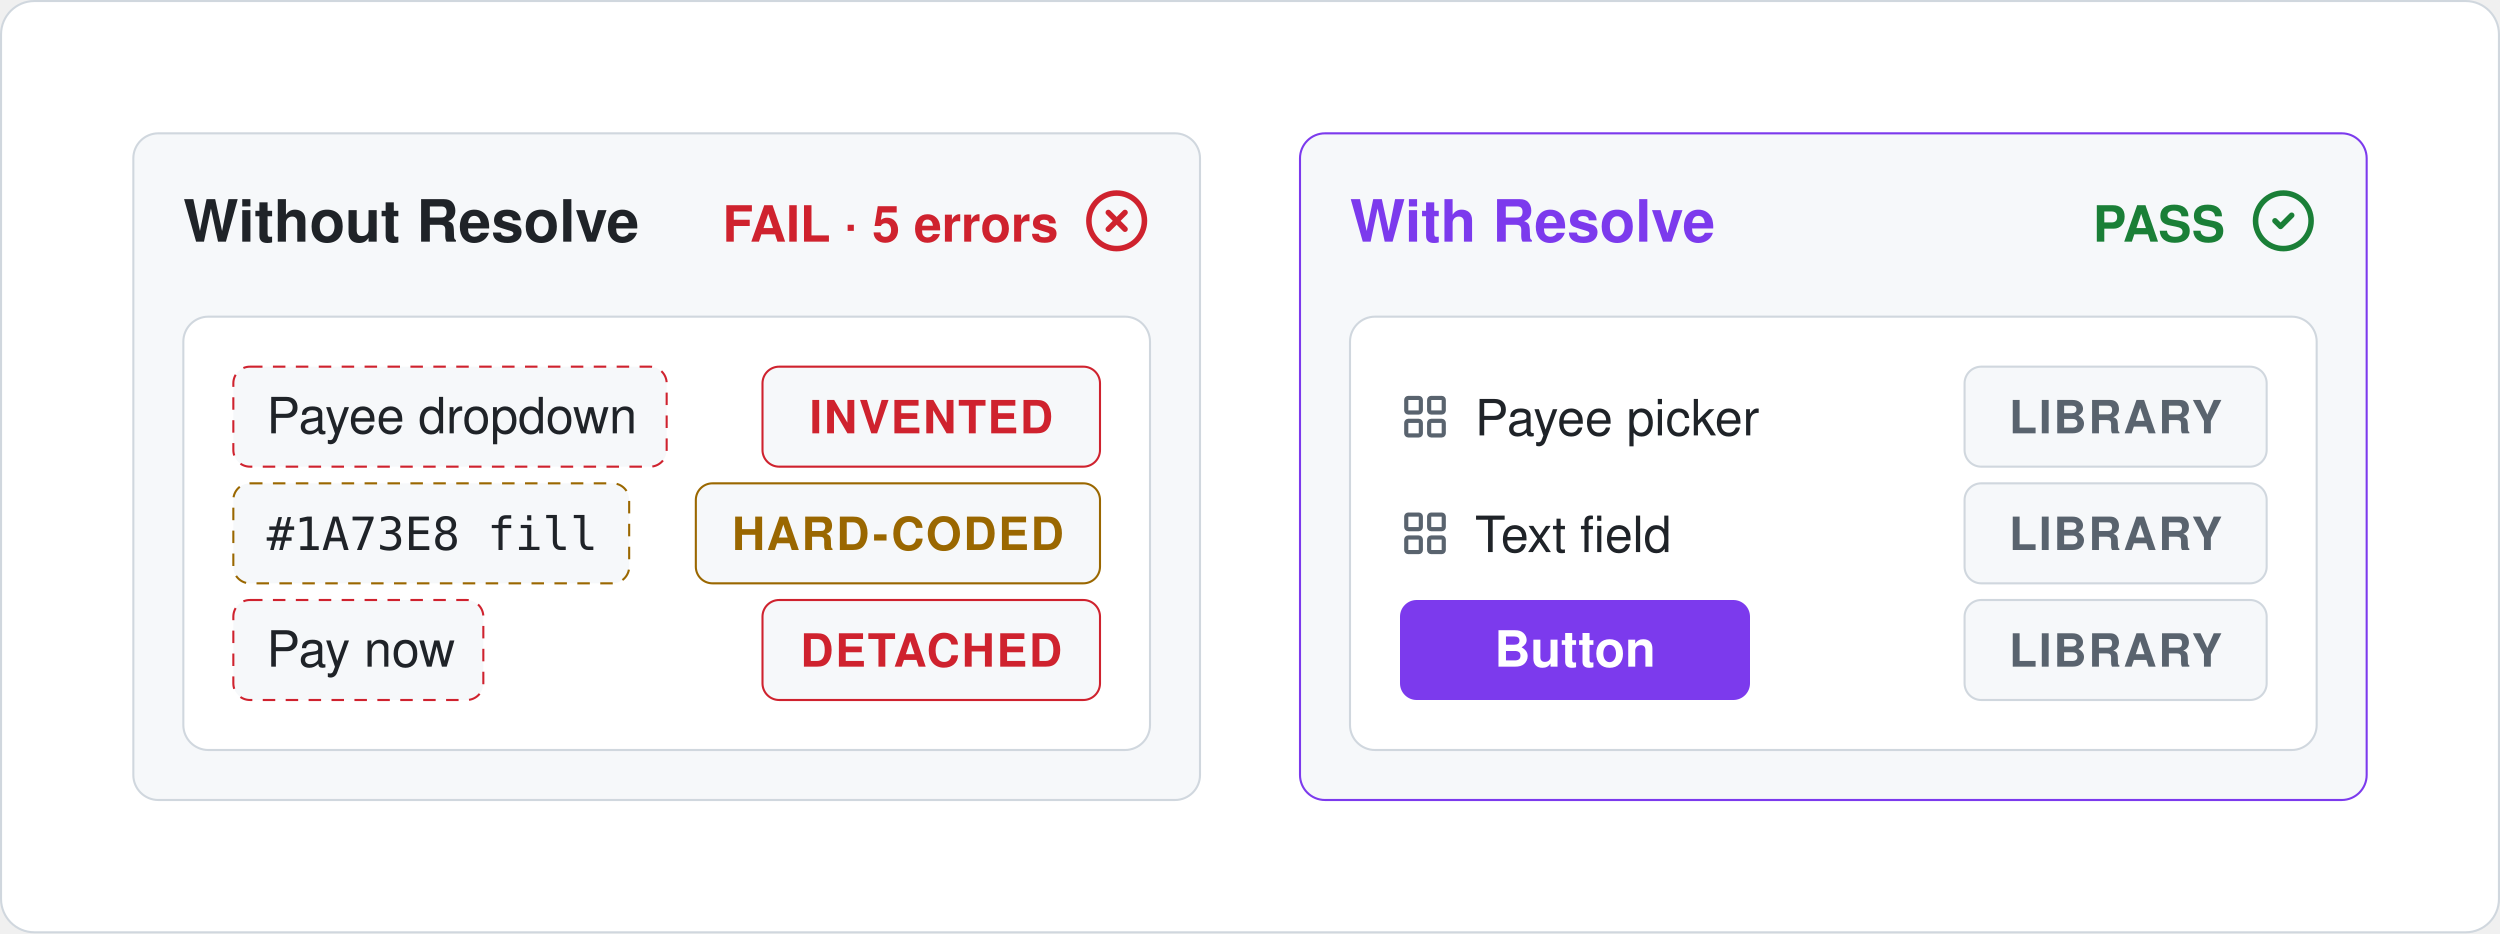
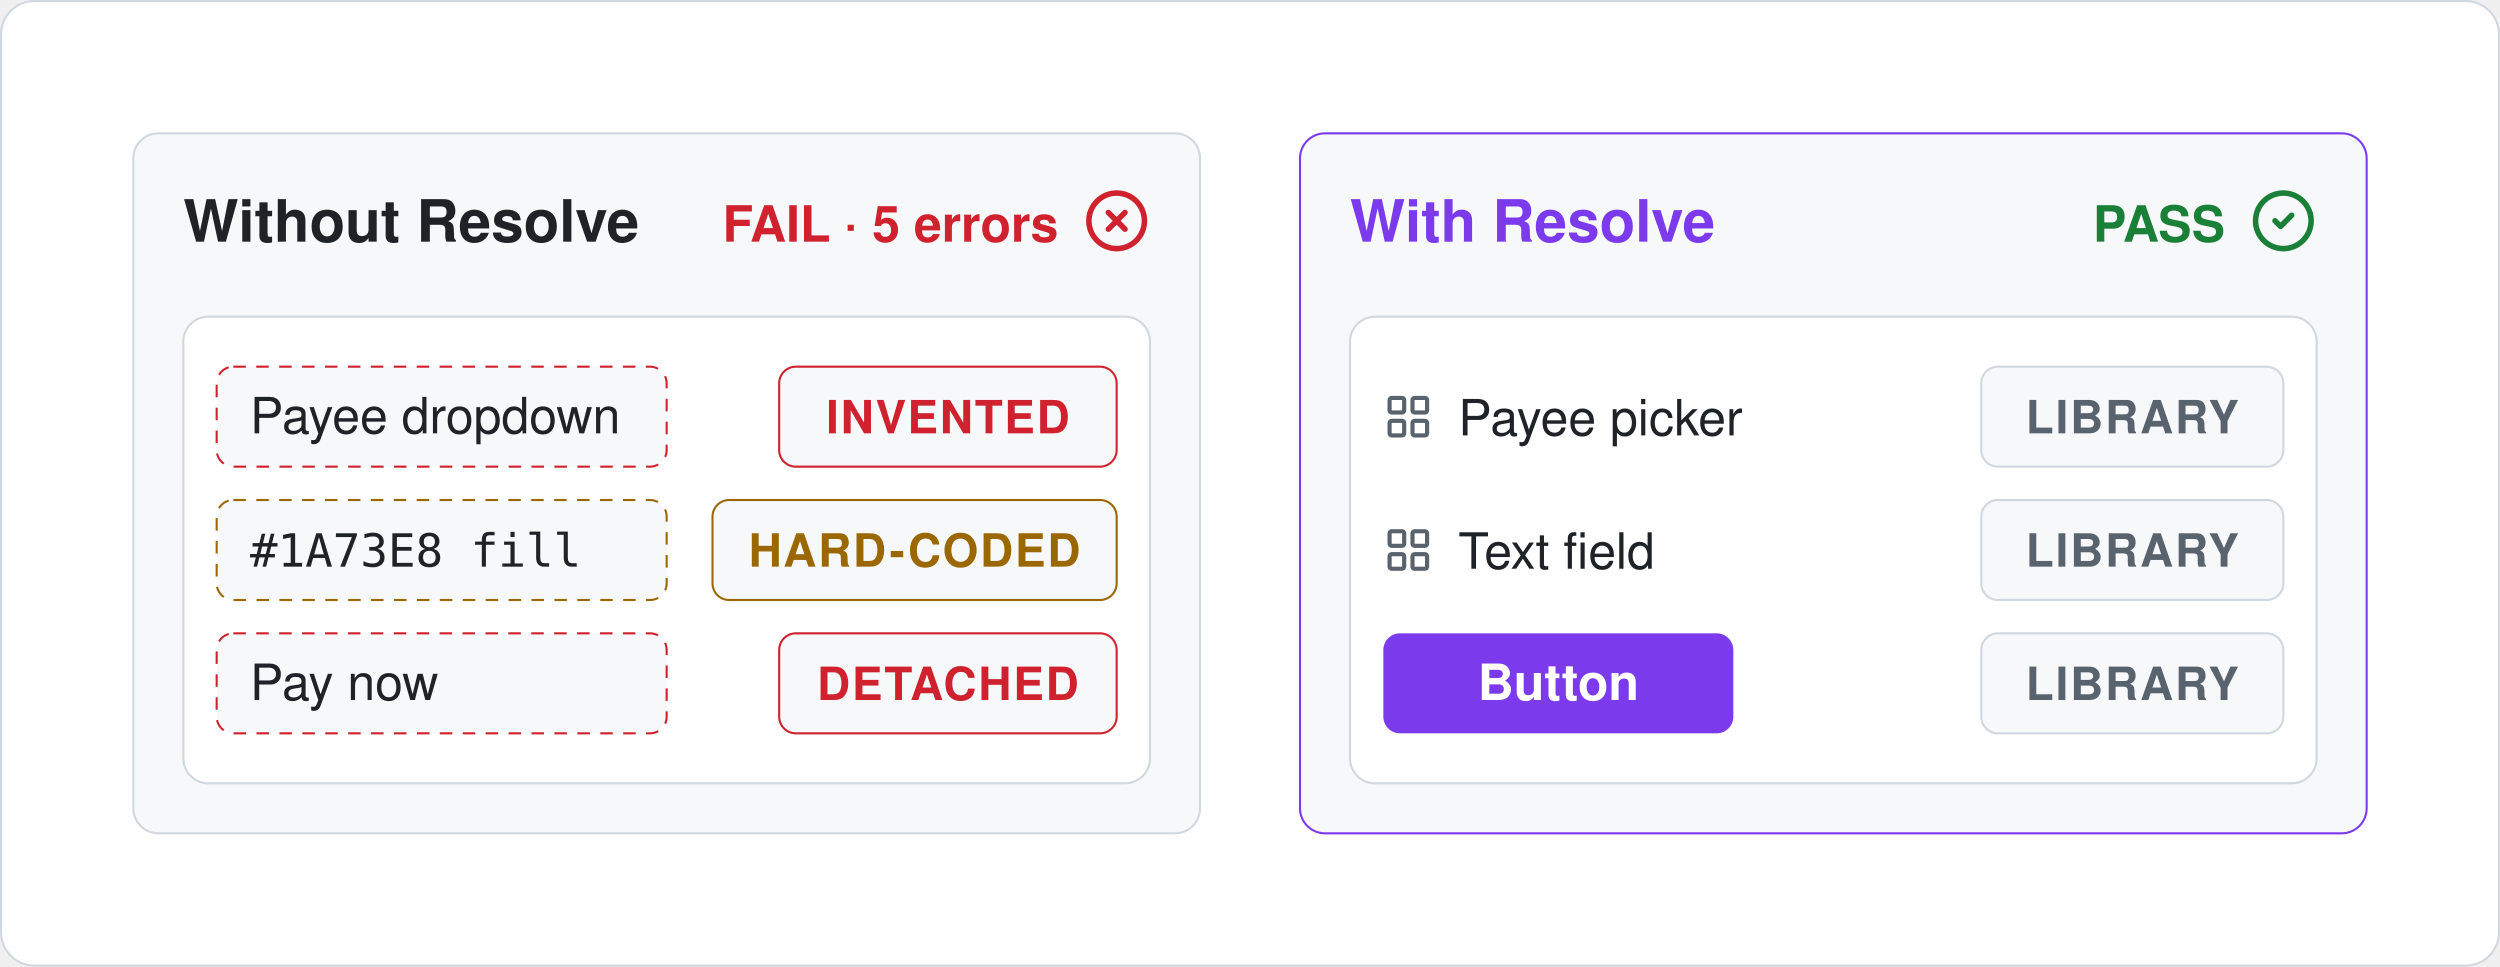
- <svg xmlns="http://www.w3.org/2000/svg" width="1200" height="448" viewBox="0 0 1200 448" role="img" aria-labelledby="t d">
-   <rect x="0.5" y="0.5" width="1199" height="447" rx="16" fill="#FFFFFF" stroke="#D0D7DE" stroke-width="1" />
-   <rect x="64" y="64" width="512" height="320" rx="12" fill="#F6F8FA" stroke="#D0D7DE" stroke-width="1" />
+ <svg xmlns="http://www.w3.org/2000/svg" width="1200" height="464" viewBox="0 0 1200 464" role="img" aria-labelledby="t d">
+   <rect x="0.5" y="0.5" width="1199" height="463" rx="16" fill="#FFFFFF" stroke="#D0D7DE" stroke-width="1" />
+   <rect x="64" y="64" width="512" height="336" rx="12" fill="#F6F8FA" stroke="#D0D7DE" stroke-width="1" />
  <text x="88" y="116" font-family="-apple-system,'Segoe UI',Helvetica,Arial,sans-serif" font-size="28" font-weight="600" fill="#1F2328" text-anchor="start">Without Resolve</text>
  <g transform="translate(520 90) scale(1.333333)" fill="none" stroke="#CF222E" stroke-width="2" stroke-linecap="round" stroke-linejoin="round">
    <circle cx="12" cy="12" r="10" />
    <path d="m15 9-6 6" />
    <path d="m9 9 6 6" />
  </g>
  <text x="508" y="116" font-family="-apple-system,'Segoe UI',Helvetica,Arial,sans-serif" font-size="24" font-weight="600" fill="#CF222E" text-anchor="end">FAIL · 5 errors</text>
-   <rect x="88" y="152" width="464" height="208" rx="12" fill="#FFFFFF" stroke="#D0D7DE" stroke-width="1" />
-   <rect x="112" y="176" width="208" height="48" rx="8" fill="#F6F8FA" stroke="#CF222E" stroke-width="1" stroke-dasharray="6 5" />
-   <text x="128" y="208" font-family="-apple-system,'Segoe UI',Helvetica,Arial,sans-serif" font-size="24" font-weight="400" fill="#1F2328" text-anchor="start">Payee dropdown</text>
-   <rect x="366" y="176" width="162" height="48" rx="8" fill="#F6F8FA" stroke="#CF222E" stroke-width="1" />
-   <text x="447.0" y="208" font-family="-apple-system,'Segoe UI',Helvetica,Arial,sans-serif" font-size="22" font-weight="600" fill="#CF222E" text-anchor="middle" letter-spacing="0.04em">INVENTED</text>
-   <rect x="112" y="232" width="190" height="48" rx="8" fill="#F6F8FA" stroke="#9A6700" stroke-width="1" stroke-dasharray="6 5" />
-   <text x="128" y="264" font-family="ui-monospace,SFMono-Regular,Menlo,monospace" font-size="22" font-weight="400" fill="#1F2328" text-anchor="start">#1A73E8 fill</text>
-   <rect x="334" y="232" width="194" height="48" rx="8" fill="#F6F8FA" stroke="#9A6700" stroke-width="1" />
-   <text x="431.0" y="264" font-family="-apple-system,'Segoe UI',Helvetica,Arial,sans-serif" font-size="22" font-weight="600" fill="#9A6700" text-anchor="middle" letter-spacing="0.04em">HARD-CODED</text>
-   <rect x="112" y="288" width="120" height="48" rx="8" fill="#F6F8FA" stroke="#CF222E" stroke-width="1" stroke-dasharray="6 5" />
-   <text x="128" y="320" font-family="-apple-system,'Segoe UI',Helvetica,Arial,sans-serif" font-size="24" font-weight="400" fill="#1F2328" text-anchor="start">Pay now</text>
-   <rect x="366" y="288" width="162" height="48" rx="8" fill="#F6F8FA" stroke="#CF222E" stroke-width="1" />
-   <text x="447.0" y="320" font-family="-apple-system,'Segoe UI',Helvetica,Arial,sans-serif" font-size="22" font-weight="600" fill="#CF222E" text-anchor="middle" letter-spacing="0.04em">DETACHED</text>
-   <rect x="624" y="64" width="512" height="320" rx="12" fill="#F6F8FA" stroke="#7C3AED" stroke-width="1" />
+   <rect x="88" y="152" width="464" height="224" rx="12" fill="#FFFFFF" stroke="#D0D7DE" stroke-width="1" />
+   <rect x="104" y="176" width="216" height="48" rx="8" fill="#F6F8FA" stroke="#CF222E" stroke-width="1" stroke-dasharray="6 5" />
+   <text x="120" y="208" font-family="-apple-system,'Segoe UI',Helvetica,Arial,sans-serif" font-size="24" font-weight="400" fill="#1F2328" text-anchor="start">Payee dropdown</text>
+   <rect x="374" y="176" width="162" height="48" rx="8" fill="#F6F8FA" stroke="#CF222E" stroke-width="1" />
+   <text x="455.0" y="208" font-family="-apple-system,'Segoe UI',Helvetica,Arial,sans-serif" font-size="22" font-weight="600" fill="#CF222E" text-anchor="middle" letter-spacing="0.04em">INVENTED</text>
+   <rect x="104" y="240" width="216" height="48" rx="8" fill="#F6F8FA" stroke="#9A6700" stroke-width="1" stroke-dasharray="6 5" />
+   <text x="120" y="272" font-family="ui-monospace,SFMono-Regular,Menlo,monospace" font-size="22" font-weight="400" fill="#1F2328" text-anchor="start">#1A73E8 fill</text>
+   <rect x="342" y="240" width="194" height="48" rx="8" fill="#F6F8FA" stroke="#9A6700" stroke-width="1" />
+   <text x="439.0" y="272" font-family="-apple-system,'Segoe UI',Helvetica,Arial,sans-serif" font-size="22" font-weight="600" fill="#9A6700" text-anchor="middle" letter-spacing="0.04em">HARD-CODED</text>
+   <rect x="104" y="304" width="216" height="48" rx="8" fill="#F6F8FA" stroke="#CF222E" stroke-width="1" stroke-dasharray="6 5" />
+   <text x="120" y="336" font-family="-apple-system,'Segoe UI',Helvetica,Arial,sans-serif" font-size="24" font-weight="400" fill="#1F2328" text-anchor="start">Pay now</text>
+   <rect x="374" y="304" width="162" height="48" rx="8" fill="#F6F8FA" stroke="#CF222E" stroke-width="1" />
+   <text x="455.0" y="336" font-family="-apple-system,'Segoe UI',Helvetica,Arial,sans-serif" font-size="22" font-weight="600" fill="#CF222E" text-anchor="middle" letter-spacing="0.04em">DETACHED</text>
+   <rect x="624" y="64" width="512" height="336" rx="12" fill="#F6F8FA" stroke="#7C3AED" stroke-width="1" />
  <text x="648" y="116" font-family="-apple-system,'Segoe UI',Helvetica,Arial,sans-serif" font-size="28" font-weight="600" fill="#7C3AED" text-anchor="start">With Resolve</text>
  <g transform="translate(1080 90) scale(1.333333)" fill="none" stroke="#1A7F37" stroke-width="2" stroke-linecap="round" stroke-linejoin="round">
    <circle cx="12" cy="12" r="10" />
    <path d="m9 12 2 2 4-4" />
  </g>
  <text x="1068" y="116" font-family="-apple-system,'Segoe UI',Helvetica,Arial,sans-serif" font-size="24" font-weight="600" fill="#1A7F37" text-anchor="end">PASS</text>
-   <rect x="648" y="152" width="464" height="208" rx="12" fill="#FFFFFF" stroke="#D0D7DE" stroke-width="1" />
-   <g transform="translate(672 188) scale(1.0)" fill="none" stroke="#59636E" stroke-width="2" stroke-linecap="round" stroke-linejoin="round">
+   <rect x="648" y="152" width="464" height="224" rx="12" fill="#FFFFFF" stroke="#D0D7DE" stroke-width="1" />
+   <g transform="translate(664 188) scale(1.0)" fill="none" stroke="#59636E" stroke-width="2" stroke-linecap="round" stroke-linejoin="round">
    <rect width="7" height="7" x="3" y="3" rx="1" />
    <rect width="7" height="7" x="14" y="3" rx="1" />
    <rect width="7" height="7" x="14" y="14" rx="1" />
    <rect width="7" height="7" x="3" y="14" rx="1" />
  </g>
-   <text x="708" y="209" font-family="-apple-system,'Segoe UI',Helvetica,Arial,sans-serif" font-size="24" font-weight="400" fill="#1F2328" text-anchor="start">Payee picker</text>
-   <rect x="943" y="176" width="145" height="48" rx="8" fill="#F6F8FA" stroke="#D0D7DE" stroke-width="1" />
-   <text x="1015.5" y="208" font-family="-apple-system,'Segoe UI',Helvetica,Arial,sans-serif" font-size="22" font-weight="600" fill="#59636E" text-anchor="middle" letter-spacing="0.04em">LIBRARY</text>
-   <g transform="translate(672 244) scale(1.0)" fill="none" stroke="#59636E" stroke-width="2" stroke-linecap="round" stroke-linejoin="round">
+   <text x="700" y="209" font-family="-apple-system,'Segoe UI',Helvetica,Arial,sans-serif" font-size="24" font-weight="400" fill="#1F2328" text-anchor="start">Payee picker</text>
+   <rect x="951" y="176" width="145" height="48" rx="8" fill="#F6F8FA" stroke="#D0D7DE" stroke-width="1" />
+   <text x="1023.5" y="208" font-family="-apple-system,'Segoe UI',Helvetica,Arial,sans-serif" font-size="22" font-weight="600" fill="#59636E" text-anchor="middle" letter-spacing="0.04em">LIBRARY</text>
+   <g transform="translate(664 252) scale(1.0)" fill="none" stroke="#59636E" stroke-width="2" stroke-linecap="round" stroke-linejoin="round">
    <rect width="7" height="7" x="3" y="3" rx="1" />
    <rect width="7" height="7" x="14" y="3" rx="1" />
    <rect width="7" height="7" x="14" y="14" rx="1" />
    <rect width="7" height="7" x="3" y="14" rx="1" />
  </g>
-   <text x="708" y="265" font-family="-apple-system,'Segoe UI',Helvetica,Arial,sans-serif" font-size="24" font-weight="400" fill="#1F2328" text-anchor="start">Text field</text>
-   <rect x="943" y="232" width="145" height="48" rx="8" fill="#F6F8FA" stroke="#D0D7DE" stroke-width="1" />
-   <text x="1015.5" y="264" font-family="-apple-system,'Segoe UI',Helvetica,Arial,sans-serif" font-size="22" font-weight="600" fill="#59636E" text-anchor="middle" letter-spacing="0.04em">LIBRARY</text>
-   <rect x="672" y="288" width="168" height="48" rx="8" fill="#7C3AED" />
-   <text x="756" y="320" font-family="-apple-system,'Segoe UI',Helvetica,Arial,sans-serif" font-size="24" font-weight="600" fill="#FFFFFF" text-anchor="middle">Button</text>
-   <rect x="943" y="288" width="145" height="48" rx="8" fill="#F6F8FA" stroke="#D0D7DE" stroke-width="1" />
-   <text x="1015.5" y="320" font-family="-apple-system,'Segoe UI',Helvetica,Arial,sans-serif" font-size="22" font-weight="600" fill="#59636E" text-anchor="middle" letter-spacing="0.04em">LIBRARY</text>
+   <text x="700" y="273" font-family="-apple-system,'Segoe UI',Helvetica,Arial,sans-serif" font-size="24" font-weight="400" fill="#1F2328" text-anchor="start">Text field</text>
+   <rect x="951" y="240" width="145" height="48" rx="8" fill="#F6F8FA" stroke="#D0D7DE" stroke-width="1" />
+   <text x="1023.5" y="272" font-family="-apple-system,'Segoe UI',Helvetica,Arial,sans-serif" font-size="22" font-weight="600" fill="#59636E" text-anchor="middle" letter-spacing="0.04em">LIBRARY</text>
+   <rect x="664" y="304" width="168" height="48" rx="8" fill="#7C3AED" />
+   <text x="748" y="336" font-family="-apple-system,'Segoe UI',Helvetica,Arial,sans-serif" font-size="24" font-weight="600" fill="#FFFFFF" text-anchor="middle">Button</text>
+   <rect x="951" y="304" width="145" height="48" rx="8" fill="#F6F8FA" stroke="#D0D7DE" stroke-width="1" />
+   <text x="1023.5" y="336" font-family="-apple-system,'Segoe UI',Helvetica,Arial,sans-serif" font-size="22" font-weight="600" fill="#59636E" text-anchor="middle" letter-spacing="0.04em">LIBRARY</text>
</svg>
